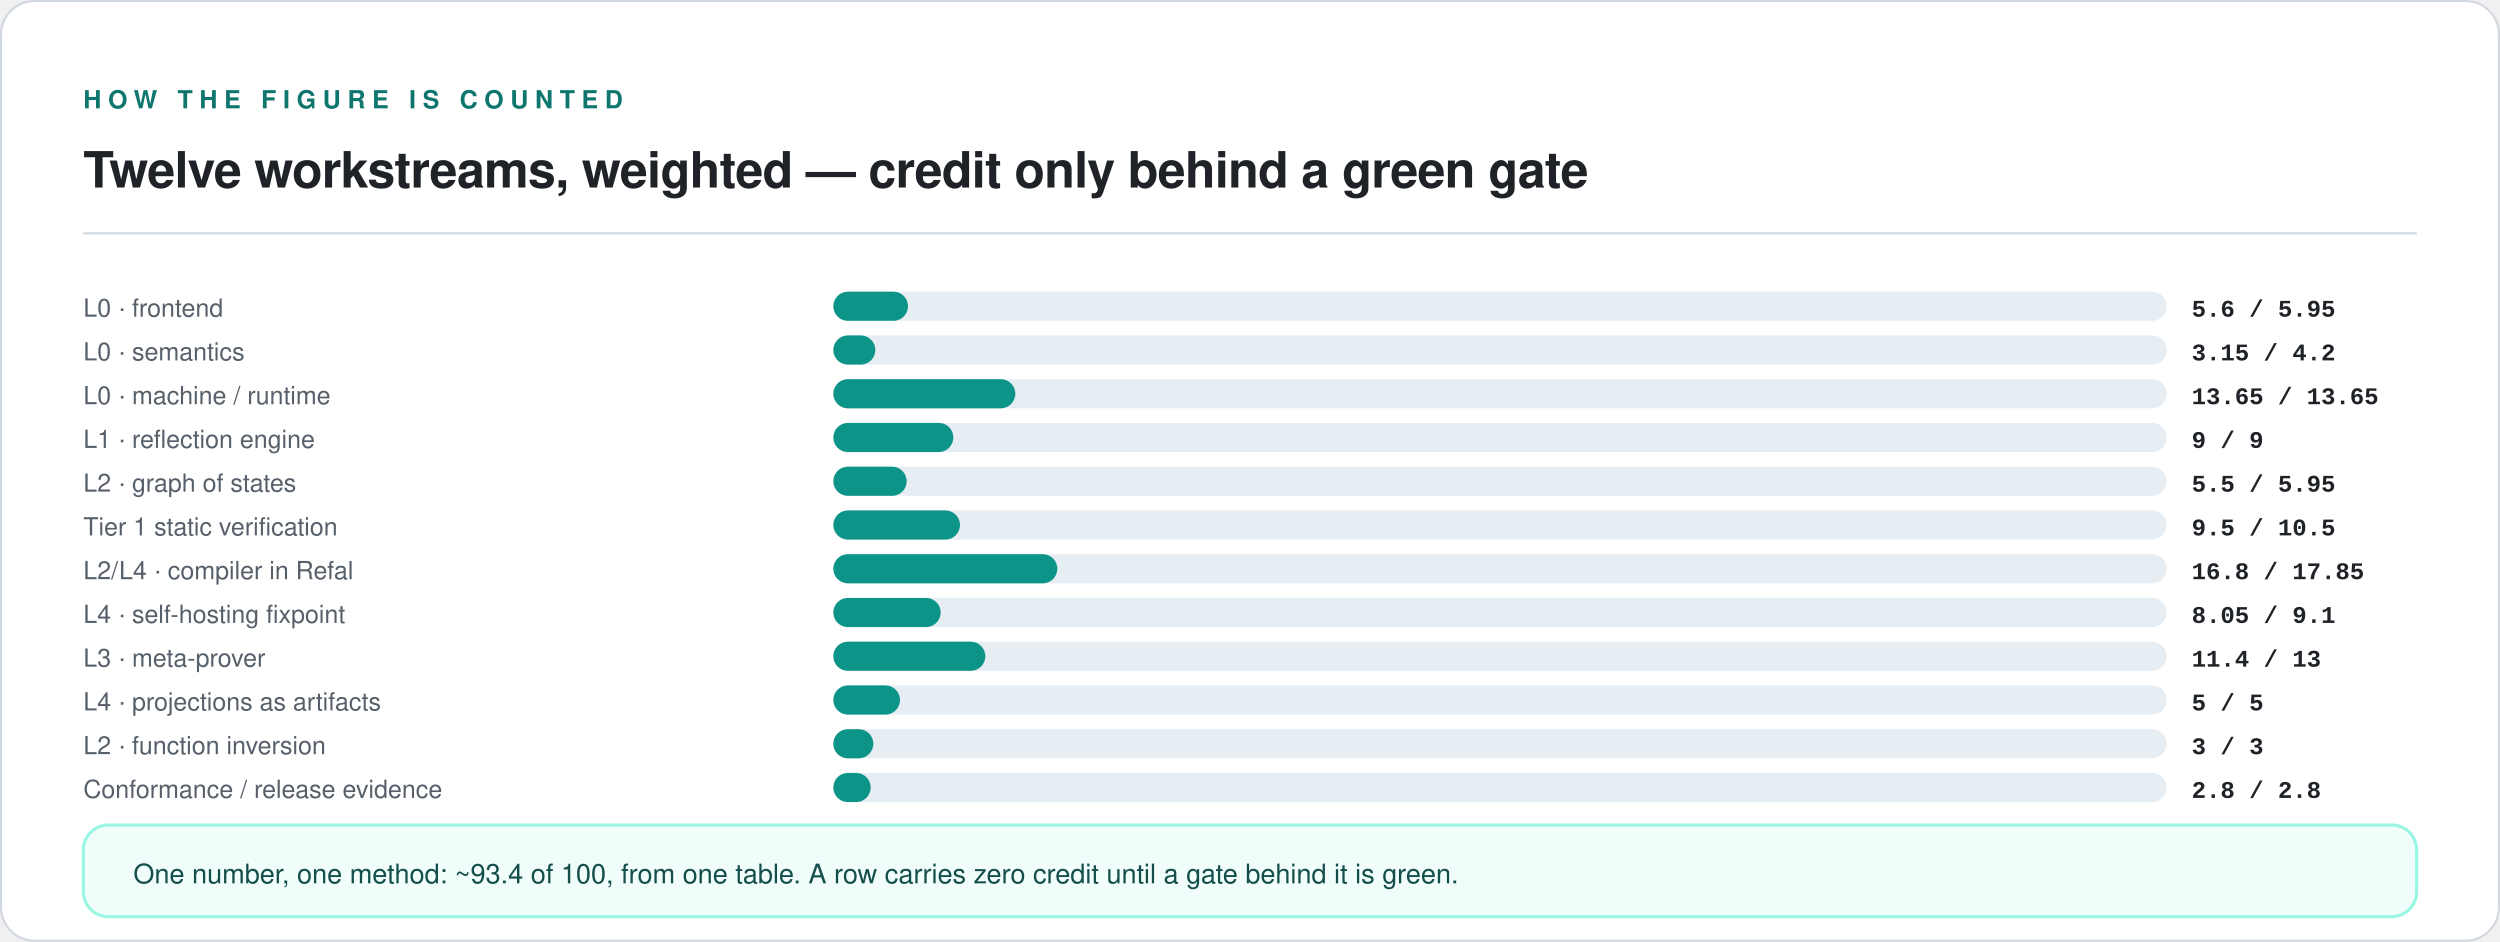
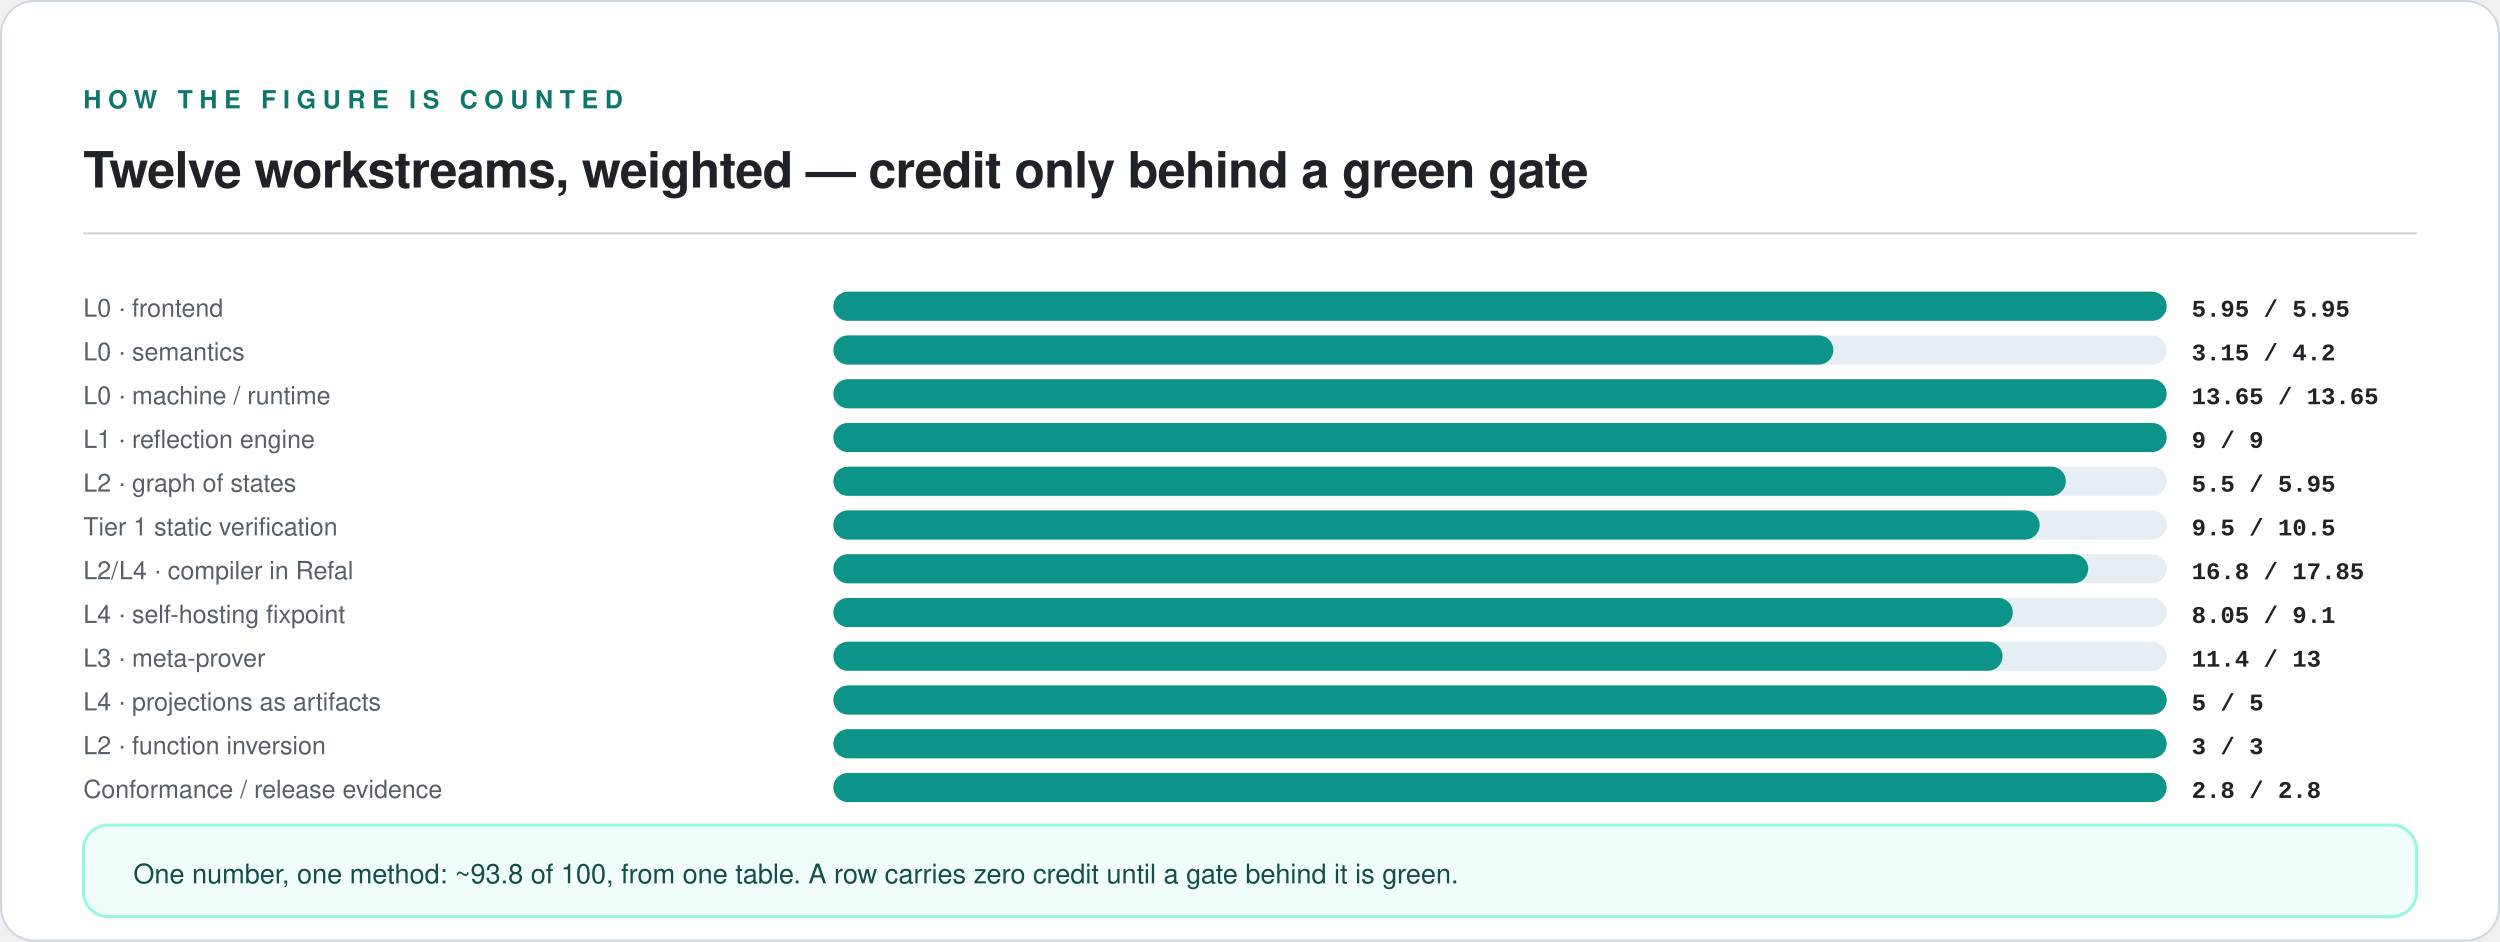
<svg xmlns="http://www.w3.org/2000/svg" viewBox="0 0 1200 452" width="1200" height="452" role="img" aria-labelledby="t d">
  <rect x="0.5" y="0.5" width="1199" height="451" rx="16" fill="#FFFFFF" stroke="#D0D7DE" stroke-width="1" />
  <text x="40" y="52" font-family="ui-sans-serif, -apple-system, 'Segoe UI', Helvetica, Arial, sans-serif" font-size="12" font-weight="600" letter-spacing="3.2" fill="#0F766E">HOW THE FIGURE IS COUNTED</text>
  <text x="40" y="90" font-family="ui-sans-serif, -apple-system, 'Segoe UI', Helvetica, Arial, sans-serif" font-size="24" font-weight="600" letter-spacing="-0.3" fill="#1F2328">Twelve workstreams, weighted — credit only behind a green gate</text>
  <line x1="40" y1="112" x2="1160" y2="112" stroke="#D0D7DE" stroke-width="1" />
  <text x="40" y="152" font-family="ui-sans-serif, -apple-system, 'Segoe UI', Helvetica, Arial, sans-serif" font-size="12" fill="#57606A">L0 · frontend</text>
  <rect x="400" y="140" width="640" height="14" rx="7" fill="#E6EDF3" />
-   <rect x="400" y="140" width="35.84" height="14" rx="7" fill="#0D9488" />
-   <text x="1052" y="152" font-family="ui-monospace, SFMono-Regular, 'SF Mono', Menlo, Consolas, 'Liberation Mono', monospace" font-size="11.5" font-weight="600" fill="#1F2328">5.6 / 5.95</text>
+   <rect x="400" y="140" width="640.0" height="14" rx="7" fill="#0D9488" />
+   <text x="1052" y="152" font-family="ui-monospace, SFMono-Regular, 'SF Mono', Menlo, Consolas, 'Liberation Mono', monospace" font-size="11.5" font-weight="600" fill="#1F2328">5.95 / 5.95</text>
  <text x="40" y="173" font-family="ui-sans-serif, -apple-system, 'Segoe UI', Helvetica, Arial, sans-serif" font-size="12" fill="#57606A">L0 · semantics</text>
  <rect x="400" y="161" width="640" height="14" rx="7" fill="#E6EDF3" />
-   <rect x="400" y="161" width="20.16" height="14" rx="7" fill="#0D9488" />
+   <rect x="400" y="161" width="480.0" height="14" rx="7" fill="#0D9488" />
  <text x="1052" y="173" font-family="ui-monospace, SFMono-Regular, 'SF Mono', Menlo, Consolas, 'Liberation Mono', monospace" font-size="11.5" font-weight="600" fill="#1F2328">3.15 / 4.2</text>
  <text x="40" y="194" font-family="ui-sans-serif, -apple-system, 'Segoe UI', Helvetica, Arial, sans-serif" font-size="12" fill="#57606A">L0 · machine / runtime</text>
  <rect x="400" y="182" width="640" height="14" rx="7" fill="#E6EDF3" />
-   <rect x="400" y="182" width="87.36" height="14" rx="7" fill="#0D9488" />
+   <rect x="400" y="182" width="640.0" height="14" rx="7" fill="#0D9488" />
  <text x="1052" y="194" font-family="ui-monospace, SFMono-Regular, 'SF Mono', Menlo, Consolas, 'Liberation Mono', monospace" font-size="11.5" font-weight="600" fill="#1F2328">13.65 / 13.65</text>
  <text x="40" y="215" font-family="ui-sans-serif, -apple-system, 'Segoe UI', Helvetica, Arial, sans-serif" font-size="12" fill="#57606A">L1 · reflection engine</text>
  <rect x="400" y="203" width="640" height="14" rx="7" fill="#E6EDF3" />
-   <rect x="400" y="203" width="57.6" height="14" rx="7" fill="#0D9488" />
+   <rect x="400" y="203" width="640.0" height="14" rx="7" fill="#0D9488" />
  <text x="1052" y="215" font-family="ui-monospace, SFMono-Regular, 'SF Mono', Menlo, Consolas, 'Liberation Mono', monospace" font-size="11.5" font-weight="600" fill="#1F2328">9 / 9</text>
  <text x="40" y="236" font-family="ui-sans-serif, -apple-system, 'Segoe UI', Helvetica, Arial, sans-serif" font-size="12" fill="#57606A">L2 · graph of states</text>
  <rect x="400" y="224" width="640" height="14" rx="7" fill="#E6EDF3" />
-   <rect x="400" y="224" width="35.2" height="14" rx="7" fill="#0D9488" />
+   <rect x="400" y="224" width="591.597" height="14" rx="7" fill="#0D9488" />
  <text x="1052" y="236" font-family="ui-monospace, SFMono-Regular, 'SF Mono', Menlo, Consolas, 'Liberation Mono', monospace" font-size="11.5" font-weight="600" fill="#1F2328">5.5 / 5.95</text>
  <text x="40" y="257" font-family="ui-sans-serif, -apple-system, 'Segoe UI', Helvetica, Arial, sans-serif" font-size="12" fill="#57606A">Tier 1 static verification</text>
  <rect x="400" y="245" width="640" height="14" rx="7" fill="#E6EDF3" />
-   <rect x="400" y="245" width="60.8" height="14" rx="7" fill="#0D9488" />
+   <rect x="400" y="245" width="579.048" height="14" rx="7" fill="#0D9488" />
  <text x="1052" y="257" font-family="ui-monospace, SFMono-Regular, 'SF Mono', Menlo, Consolas, 'Liberation Mono', monospace" font-size="11.5" font-weight="600" fill="#1F2328">9.5 / 10.5</text>
  <text x="40" y="278" font-family="ui-sans-serif, -apple-system, 'Segoe UI', Helvetica, Arial, sans-serif" font-size="12" fill="#57606A">L2/L4 · compiler in Refal</text>
  <rect x="400" y="266" width="640" height="14" rx="7" fill="#E6EDF3" />
-   <rect x="400" y="266" width="107.52" height="14" rx="7" fill="#0D9488" />
+   <rect x="400" y="266" width="602.353" height="14" rx="7" fill="#0D9488" />
  <text x="1052" y="278" font-family="ui-monospace, SFMono-Regular, 'SF Mono', Menlo, Consolas, 'Liberation Mono', monospace" font-size="11.5" font-weight="600" fill="#1F2328">16.8 / 17.85</text>
  <text x="40" y="299" font-family="ui-sans-serif, -apple-system, 'Segoe UI', Helvetica, Arial, sans-serif" font-size="12" fill="#57606A">L4 · self-hosting fixpoint</text>
  <rect x="400" y="287" width="640" height="14" rx="7" fill="#E6EDF3" />
-   <rect x="400" y="287" width="51.52" height="14" rx="7" fill="#0D9488" />
+   <rect x="400" y="287" width="566.154" height="14" rx="7" fill="#0D9488" />
  <text x="1052" y="299" font-family="ui-monospace, SFMono-Regular, 'SF Mono', Menlo, Consolas, 'Liberation Mono', monospace" font-size="11.5" font-weight="600" fill="#1F2328">8.05 / 9.1</text>
  <text x="40" y="320" font-family="ui-sans-serif, -apple-system, 'Segoe UI', Helvetica, Arial, sans-serif" font-size="12" fill="#57606A">L3 · meta-prover</text>
  <rect x="400" y="308" width="640" height="14" rx="7" fill="#E6EDF3" />
-   <rect x="400" y="308" width="72.96" height="14" rx="7" fill="#0D9488" />
+   <rect x="400" y="308" width="561.231" height="14" rx="7" fill="#0D9488" />
  <text x="1052" y="320" font-family="ui-monospace, SFMono-Regular, 'SF Mono', Menlo, Consolas, 'Liberation Mono', monospace" font-size="11.5" font-weight="600" fill="#1F2328">11.4 / 13</text>
  <text x="40" y="341" font-family="ui-sans-serif, -apple-system, 'Segoe UI', Helvetica, Arial, sans-serif" font-size="12" fill="#57606A">L4 · projections as artifacts</text>
  <rect x="400" y="329" width="640" height="14" rx="7" fill="#E6EDF3" />
-   <rect x="400" y="329" width="32.0" height="14" rx="7" fill="#0D9488" />
+   <rect x="400" y="329" width="640.0" height="14" rx="7" fill="#0D9488" />
  <text x="1052" y="341" font-family="ui-monospace, SFMono-Regular, 'SF Mono', Menlo, Consolas, 'Liberation Mono', monospace" font-size="11.5" font-weight="600" fill="#1F2328">5 / 5</text>
  <text x="40" y="362" font-family="ui-sans-serif, -apple-system, 'Segoe UI', Helvetica, Arial, sans-serif" font-size="12" fill="#57606A">L2 · function inversion</text>
  <rect x="400" y="350" width="640" height="14" rx="7" fill="#E6EDF3" />
-   <rect x="400" y="350" width="19.2" height="14" rx="7" fill="#0D9488" />
+   <rect x="400" y="350" width="640.0" height="14" rx="7" fill="#0D9488" />
  <text x="1052" y="362" font-family="ui-monospace, SFMono-Regular, 'SF Mono', Menlo, Consolas, 'Liberation Mono', monospace" font-size="11.5" font-weight="600" fill="#1F2328">3 / 3</text>
  <text x="40" y="383" font-family="ui-sans-serif, -apple-system, 'Segoe UI', Helvetica, Arial, sans-serif" font-size="12" fill="#57606A">Conformance / release evidence</text>
  <rect x="400" y="371" width="640" height="14" rx="7" fill="#E6EDF3" />
-   <rect x="400" y="371" width="17.92" height="14" rx="7" fill="#0D9488" />
+   <rect x="400" y="371" width="640.0" height="14" rx="7" fill="#0D9488" />
  <text x="1052" y="383" font-family="ui-monospace, SFMono-Regular, 'SF Mono', Menlo, Consolas, 'Liberation Mono', monospace" font-size="11.5" font-weight="600" fill="#1F2328">2.8 / 2.8</text>
  <rect x="40" y="396" width="1120" height="44" rx="12" fill="#F0FDFA" stroke="#99F6E4" stroke-width="1.5" />
-   <text x="64" y="424" font-family="ui-sans-serif, -apple-system, 'Segoe UI', Helvetica, Arial, sans-serif" font-size="13" fill="#134E4A">One number, one method: ~93.4 of 100, from one table. A row carries zero credit until a gate behind it is green.</text>
+   <text x="64" y="424" font-family="ui-sans-serif, -apple-system, 'Segoe UI', Helvetica, Arial, sans-serif" font-size="13" fill="#134E4A">One number, one method: ~93.8 of 100, from one table. A row carries zero credit until a gate behind it is green.</text>
</svg>
